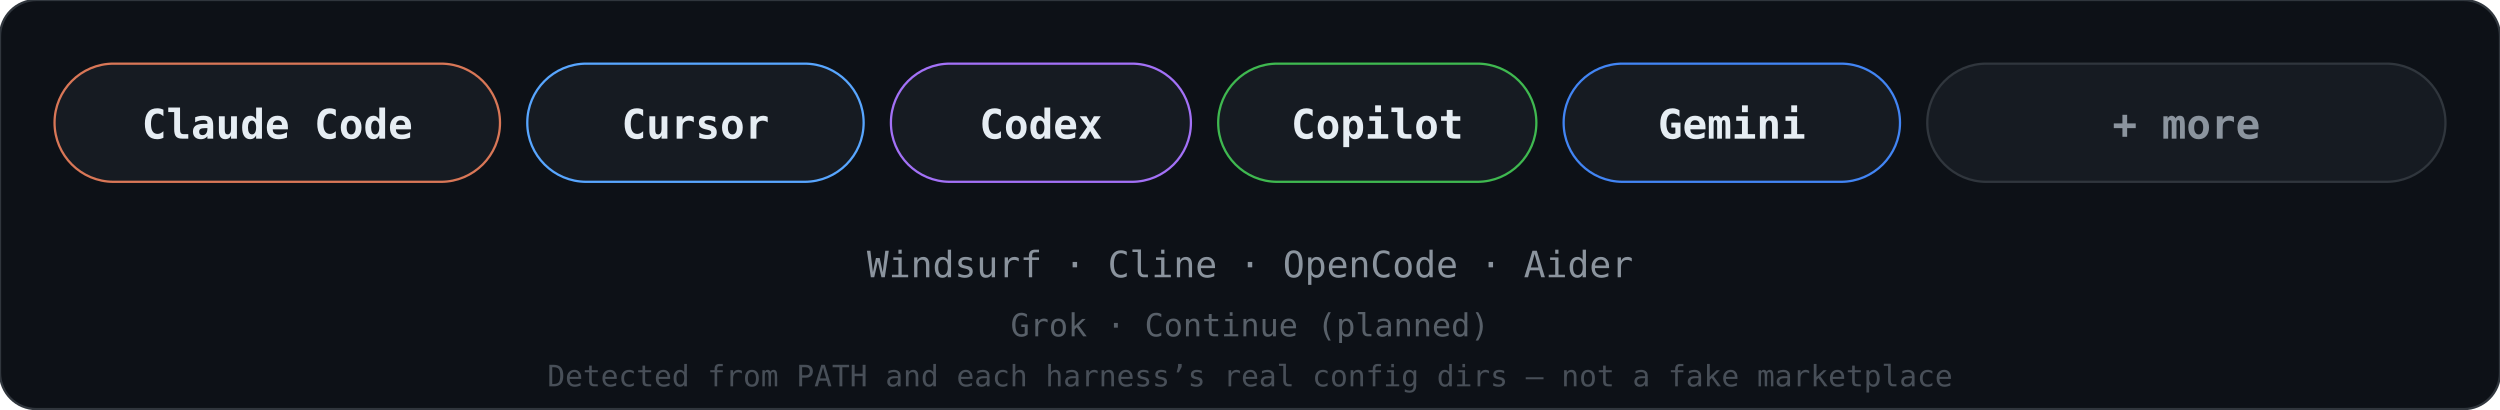
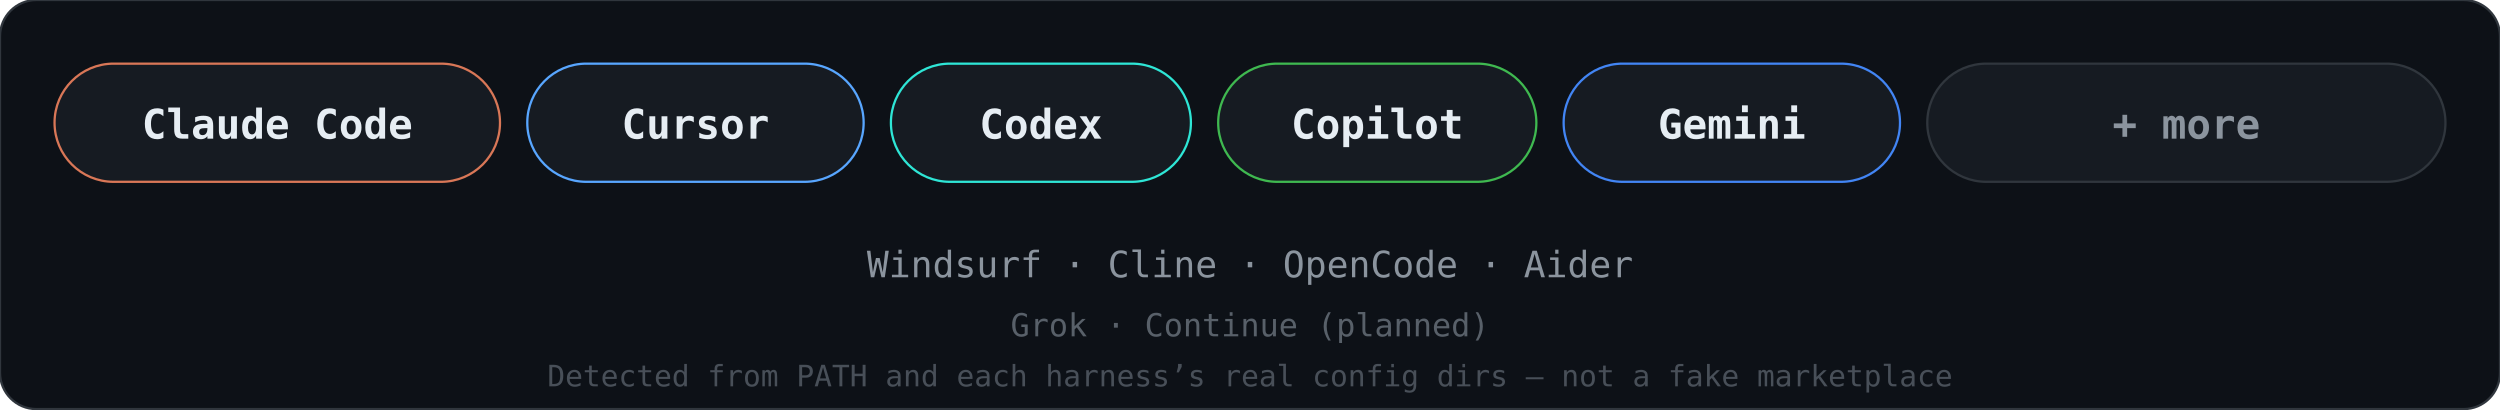
<svg xmlns="http://www.w3.org/2000/svg" viewBox="0 0 1100 180" width="1100" height="180" role="img" aria-label="Harnesses Cinch can wire: Claude Code, Cursor, Codex, Copilot, Gemini, and more">
  <style>
    text{font-family:ui-monospace,SFMono-Regular,Menlo,Consolas,monospace}
  </style>
  <rect width="1100" height="180" rx="16" fill="#0d1117" stroke="#30363d" />
  <g font-size="18" font-weight="700" text-anchor="middle">
    <rect x="24" y="28" width="196" height="52" rx="26" fill="#161b22" stroke="#d97757" />
    <text x="122" y="61" fill="#e6edf3">Claude Code</text>
    <rect x="232" y="28" width="148" height="52" rx="26" fill="#161b22" stroke="#58a6ff" />
    <text x="306" y="61" fill="#e6edf3">Cursor</text>
-     <rect x="392" y="28" width="132" height="52" rx="26" fill="#161b22" stroke="#a371f7" />
+     <rect x="392" y="28" width="132" height="52" rx="26" fill="#161b22" stroke="#2ee6d6" />
    <text x="458" y="61" fill="#e6edf3">Codex</text>
    <rect x="536" y="28" width="140" height="52" rx="26" fill="#161b22" stroke="#3fb950" />
    <text x="606" y="61" fill="#e6edf3">Copilot</text>
    <rect x="688" y="28" width="148" height="52" rx="26" fill="#161b22" stroke="#4285f4" />
    <text x="762" y="61" fill="#e6edf3">Gemini</text>
    <rect x="848" y="28" width="228" height="52" rx="26" fill="#161b22" stroke="#30363d" />
    <text x="962" y="61" fill="#8b949e">+ more</text>
  </g>
  <text x="550" y="122" text-anchor="middle" font-size="16" fill="#8b949e">Windsurf · Cline · OpenCode · Aider</text>
  <text x="550" y="148" text-anchor="middle" font-size="14" fill="#586069">Grok · Continue (planned)</text>
  <text x="550" y="170" text-anchor="middle" font-size="13" fill="#484f58">Detected from PATH and each harness’s real config dirs — not a fake marketplace</text>
</svg>
